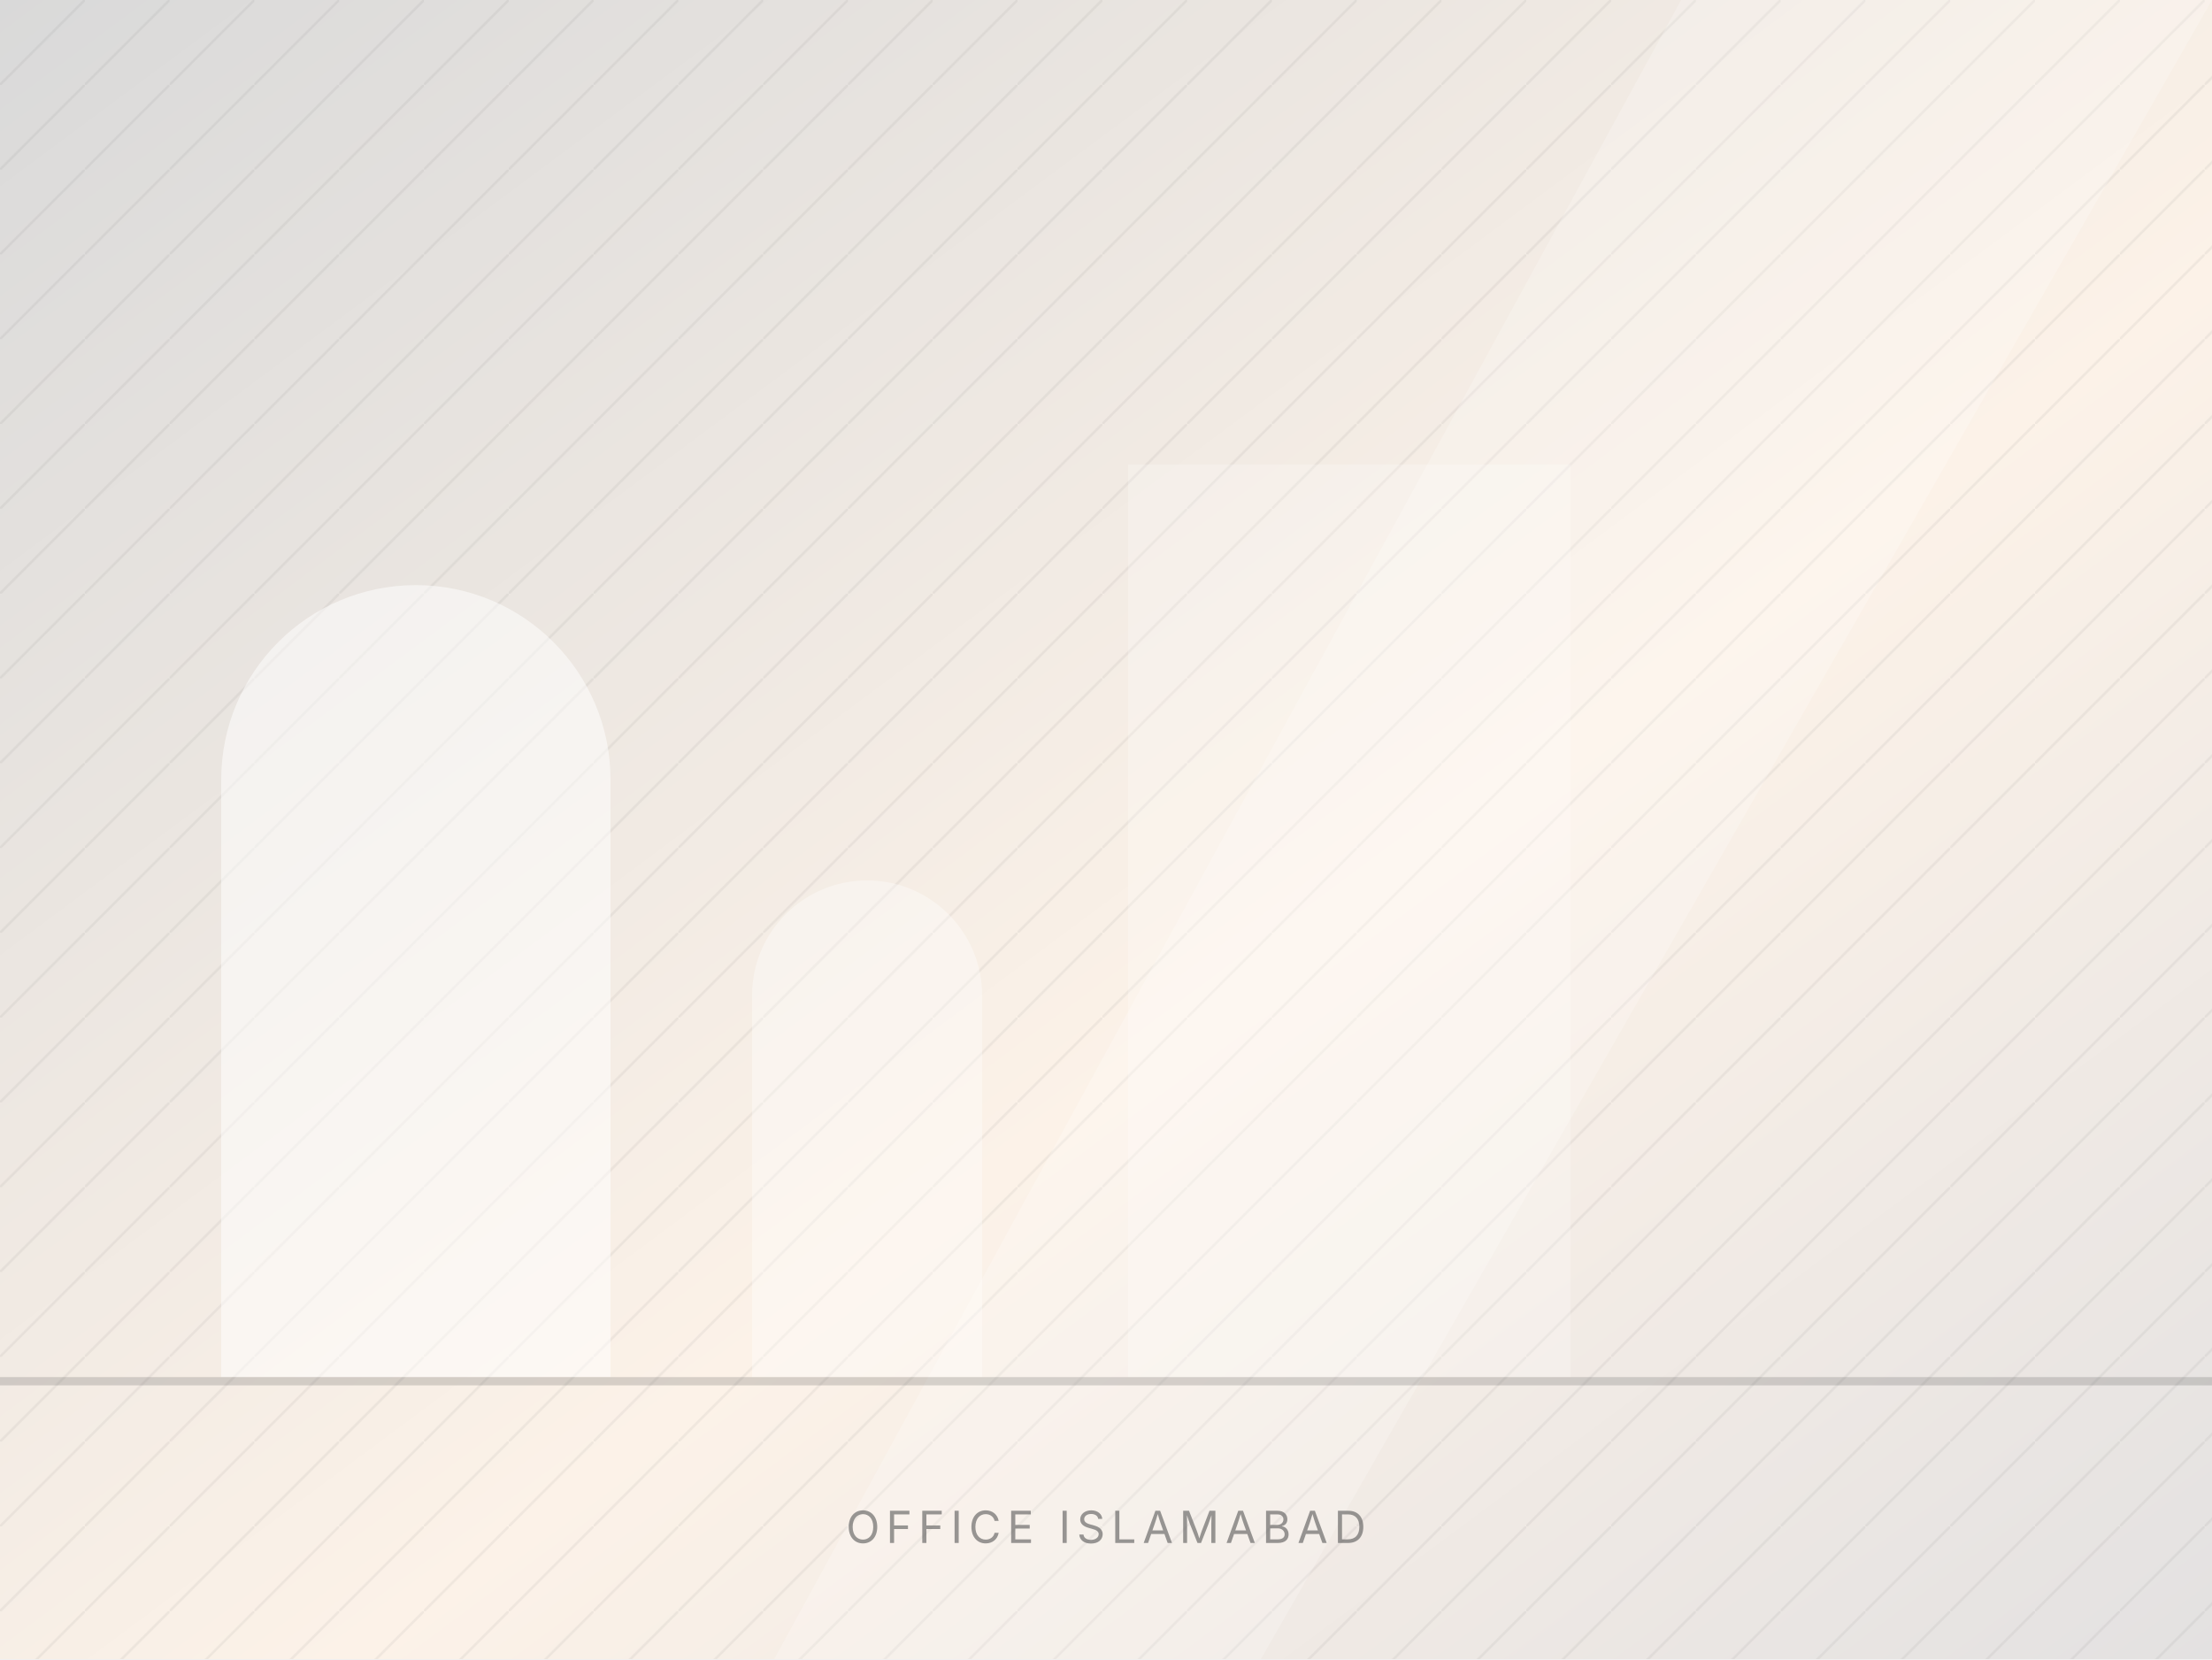
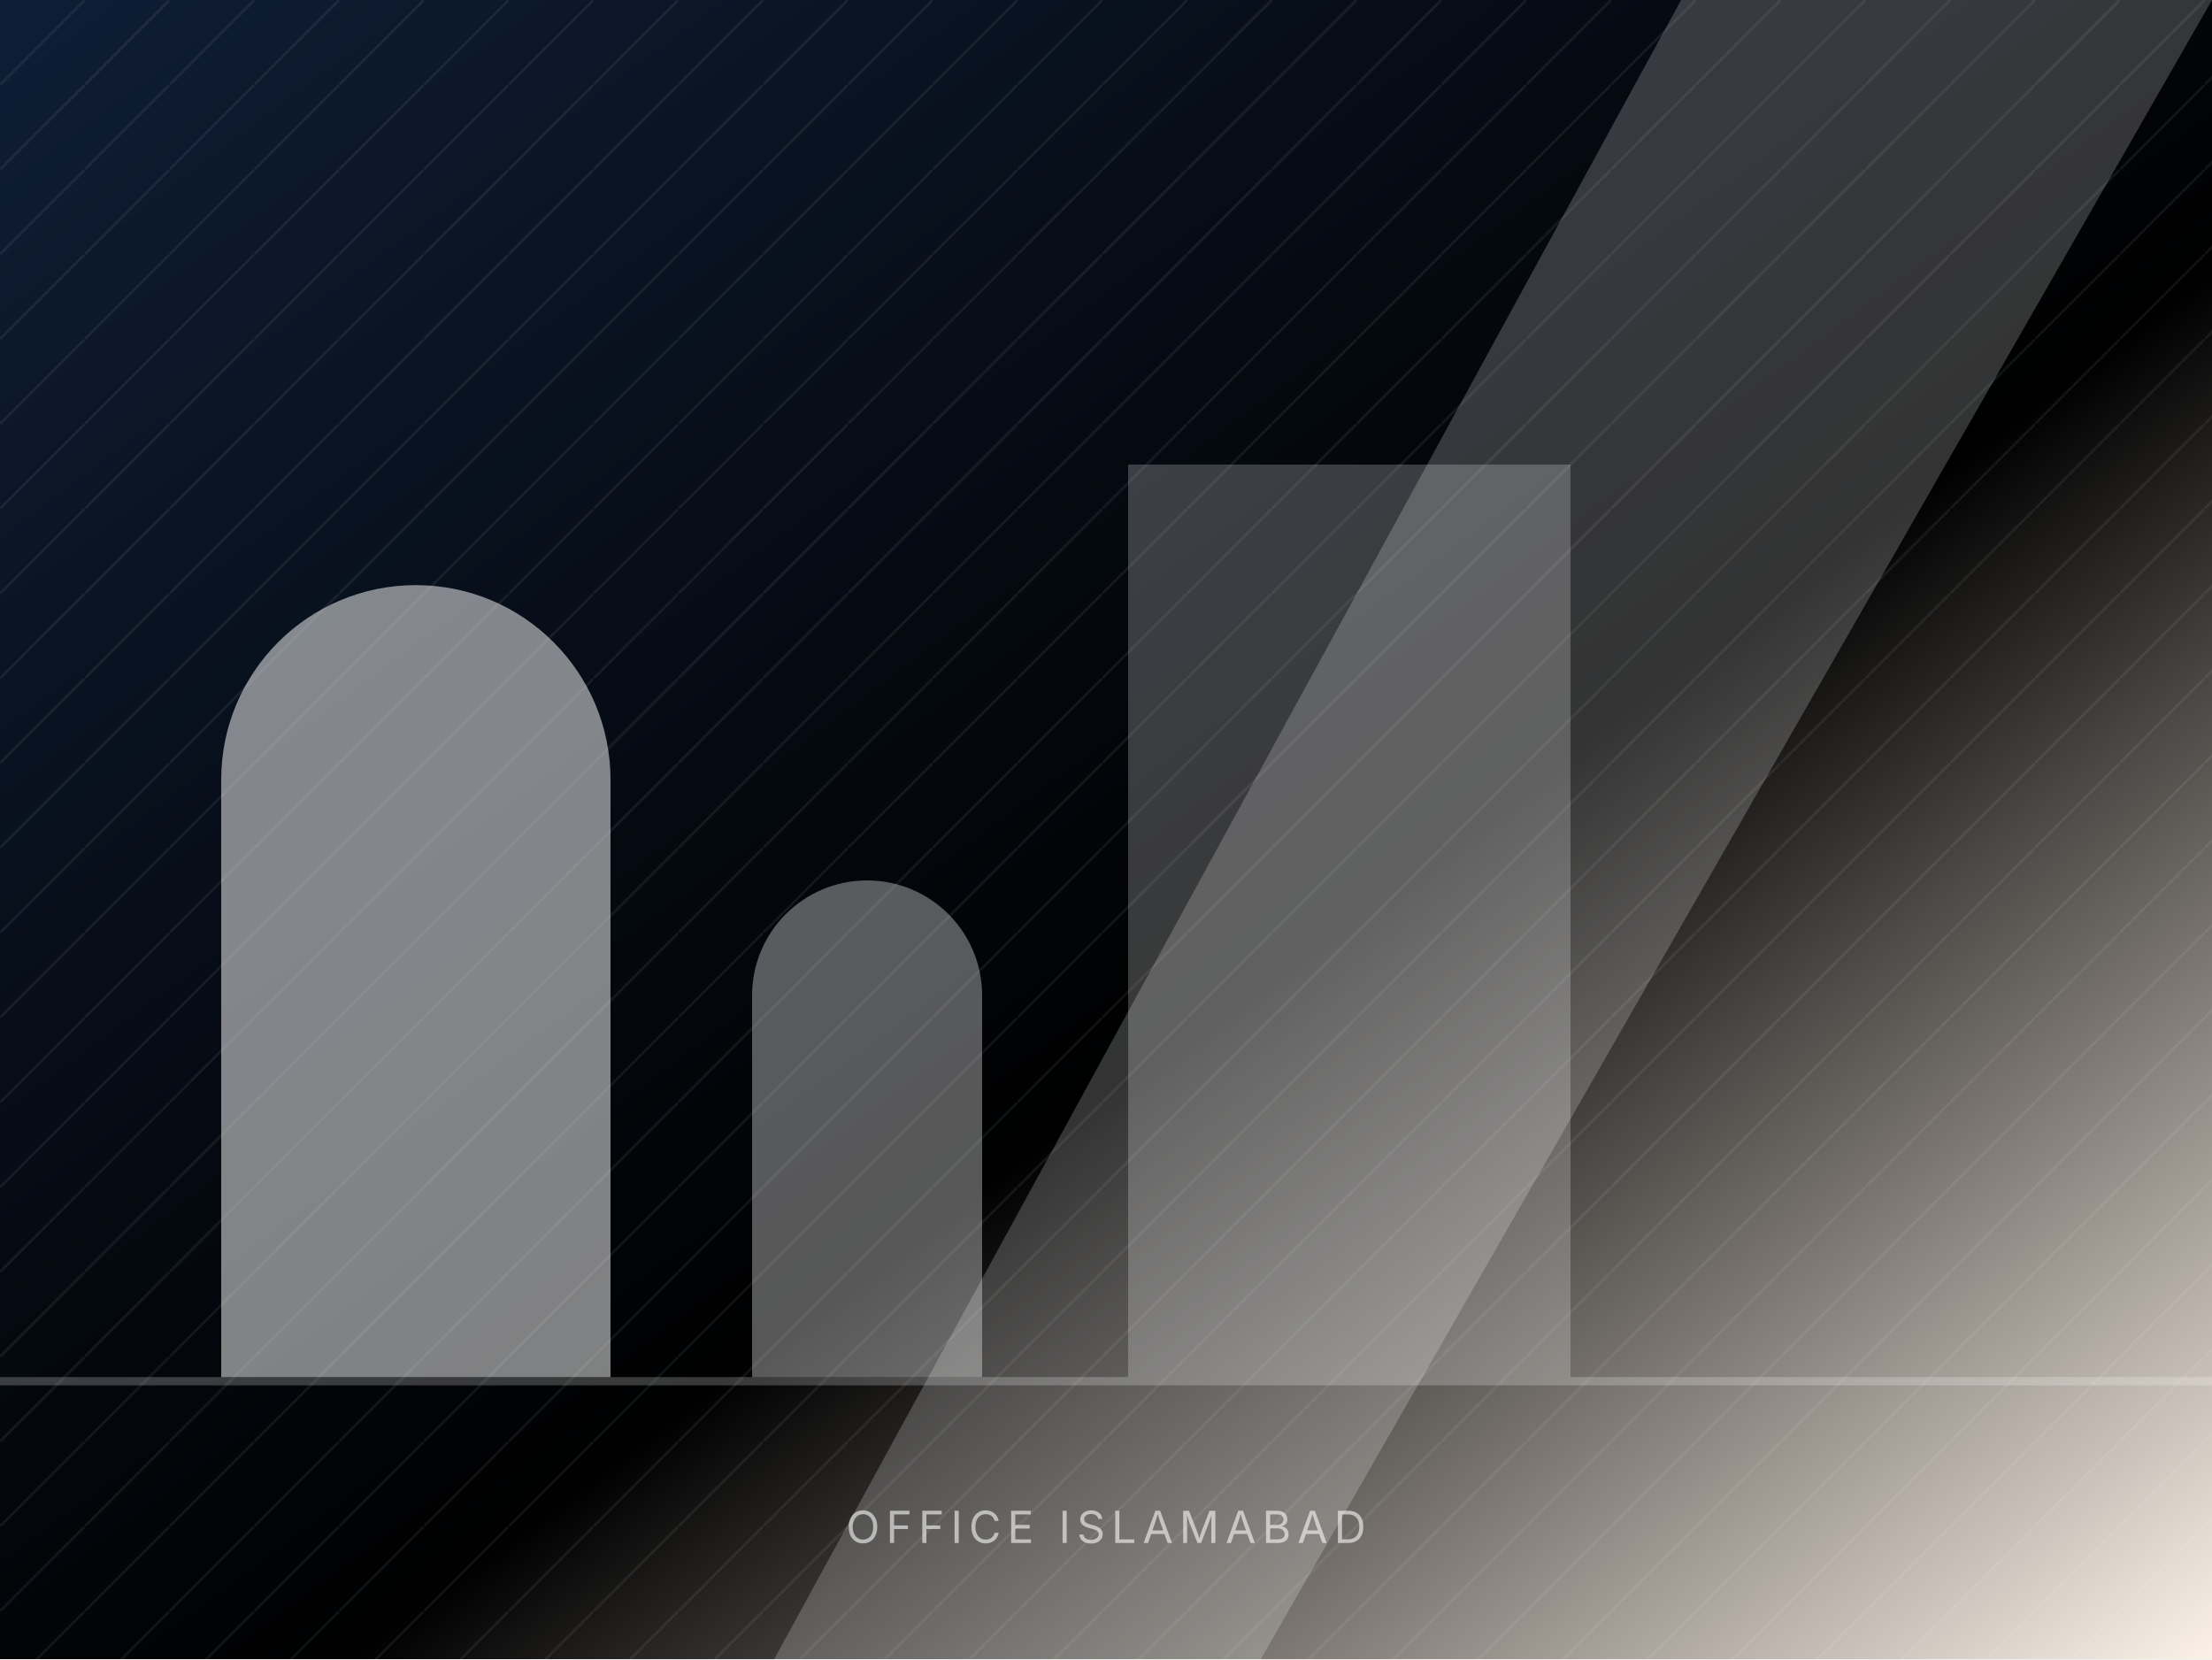
<svg xmlns="http://www.w3.org/2000/svg" viewBox="0 0 1200 900" width="1200" height="900">
  <defs>
    <linearGradient id="g" x1="0" y1="0" x2="1" y2="1">
-       <stop offset="0%" stop-color="#d9d9d9" />
-       <stop offset="58%" stop-color="#fcf2e8" />
-       <stop offset="100%" stop-color="#e3e1e1" />
+       <stop offset="0%" stop-color="#0f1e36" />
+       <stop offset="58%" stop-color="#000000" />
+       <stop offset="100%" stop-color="#fcf2e8" />
    </linearGradient>
    <pattern id="d" width="46" height="46" patternUnits="userSpaceOnUse">
-       <path d="M0 46L46 0" stroke="#525252" stroke-opacity="0.07" stroke-width="1.4" />
+       <path d="M0 46L46 0" stroke="#ffffff" stroke-opacity="0.07" stroke-width="1.4" />
    </pattern>
  </defs>
  <rect width="1200" height="900" fill="url(#g)" />
  <rect width="1200" height="900" fill="url(#d)" />
  <path d="M120 747V423a105.6 105.6 0 0 1 211.2 0V747Z" fill="#fff" fill-opacity="0.5" />
  <path d="M408 747V540a62.4 62.4 0 0 1 124.8 0V747Z" fill="#fff" fill-opacity="0.34" />
  <rect x="612" y="252" width="240" height="495" fill="#fff" fill-opacity="0.22" />
  <path d="M912 0H1200L684 900H420Z" fill="#fff" fill-opacity="0.2" />
-   <rect y="747" width="1200" height="4.5" fill="#525252" fill-opacity="0.22" />
-   <text x="600" y="837" text-anchor="middle" font-family="system-ui,-apple-system,Segoe UI,sans-serif" font-size="24" letter-spacing="3.36" fill="#525252" fill-opacity="0.58">OFFICE ISLAMABAD</text>
+   <rect y="747" width="1200" height="4.5" fill="#ffffff" fill-opacity="0.22" />
+   <text x="600" y="837" text-anchor="middle" font-family="system-ui,-apple-system,Segoe UI,sans-serif" font-size="24" letter-spacing="3.36" fill="#ffffff" fill-opacity="0.58">OFFICE ISLAMABAD</text>
</svg>
